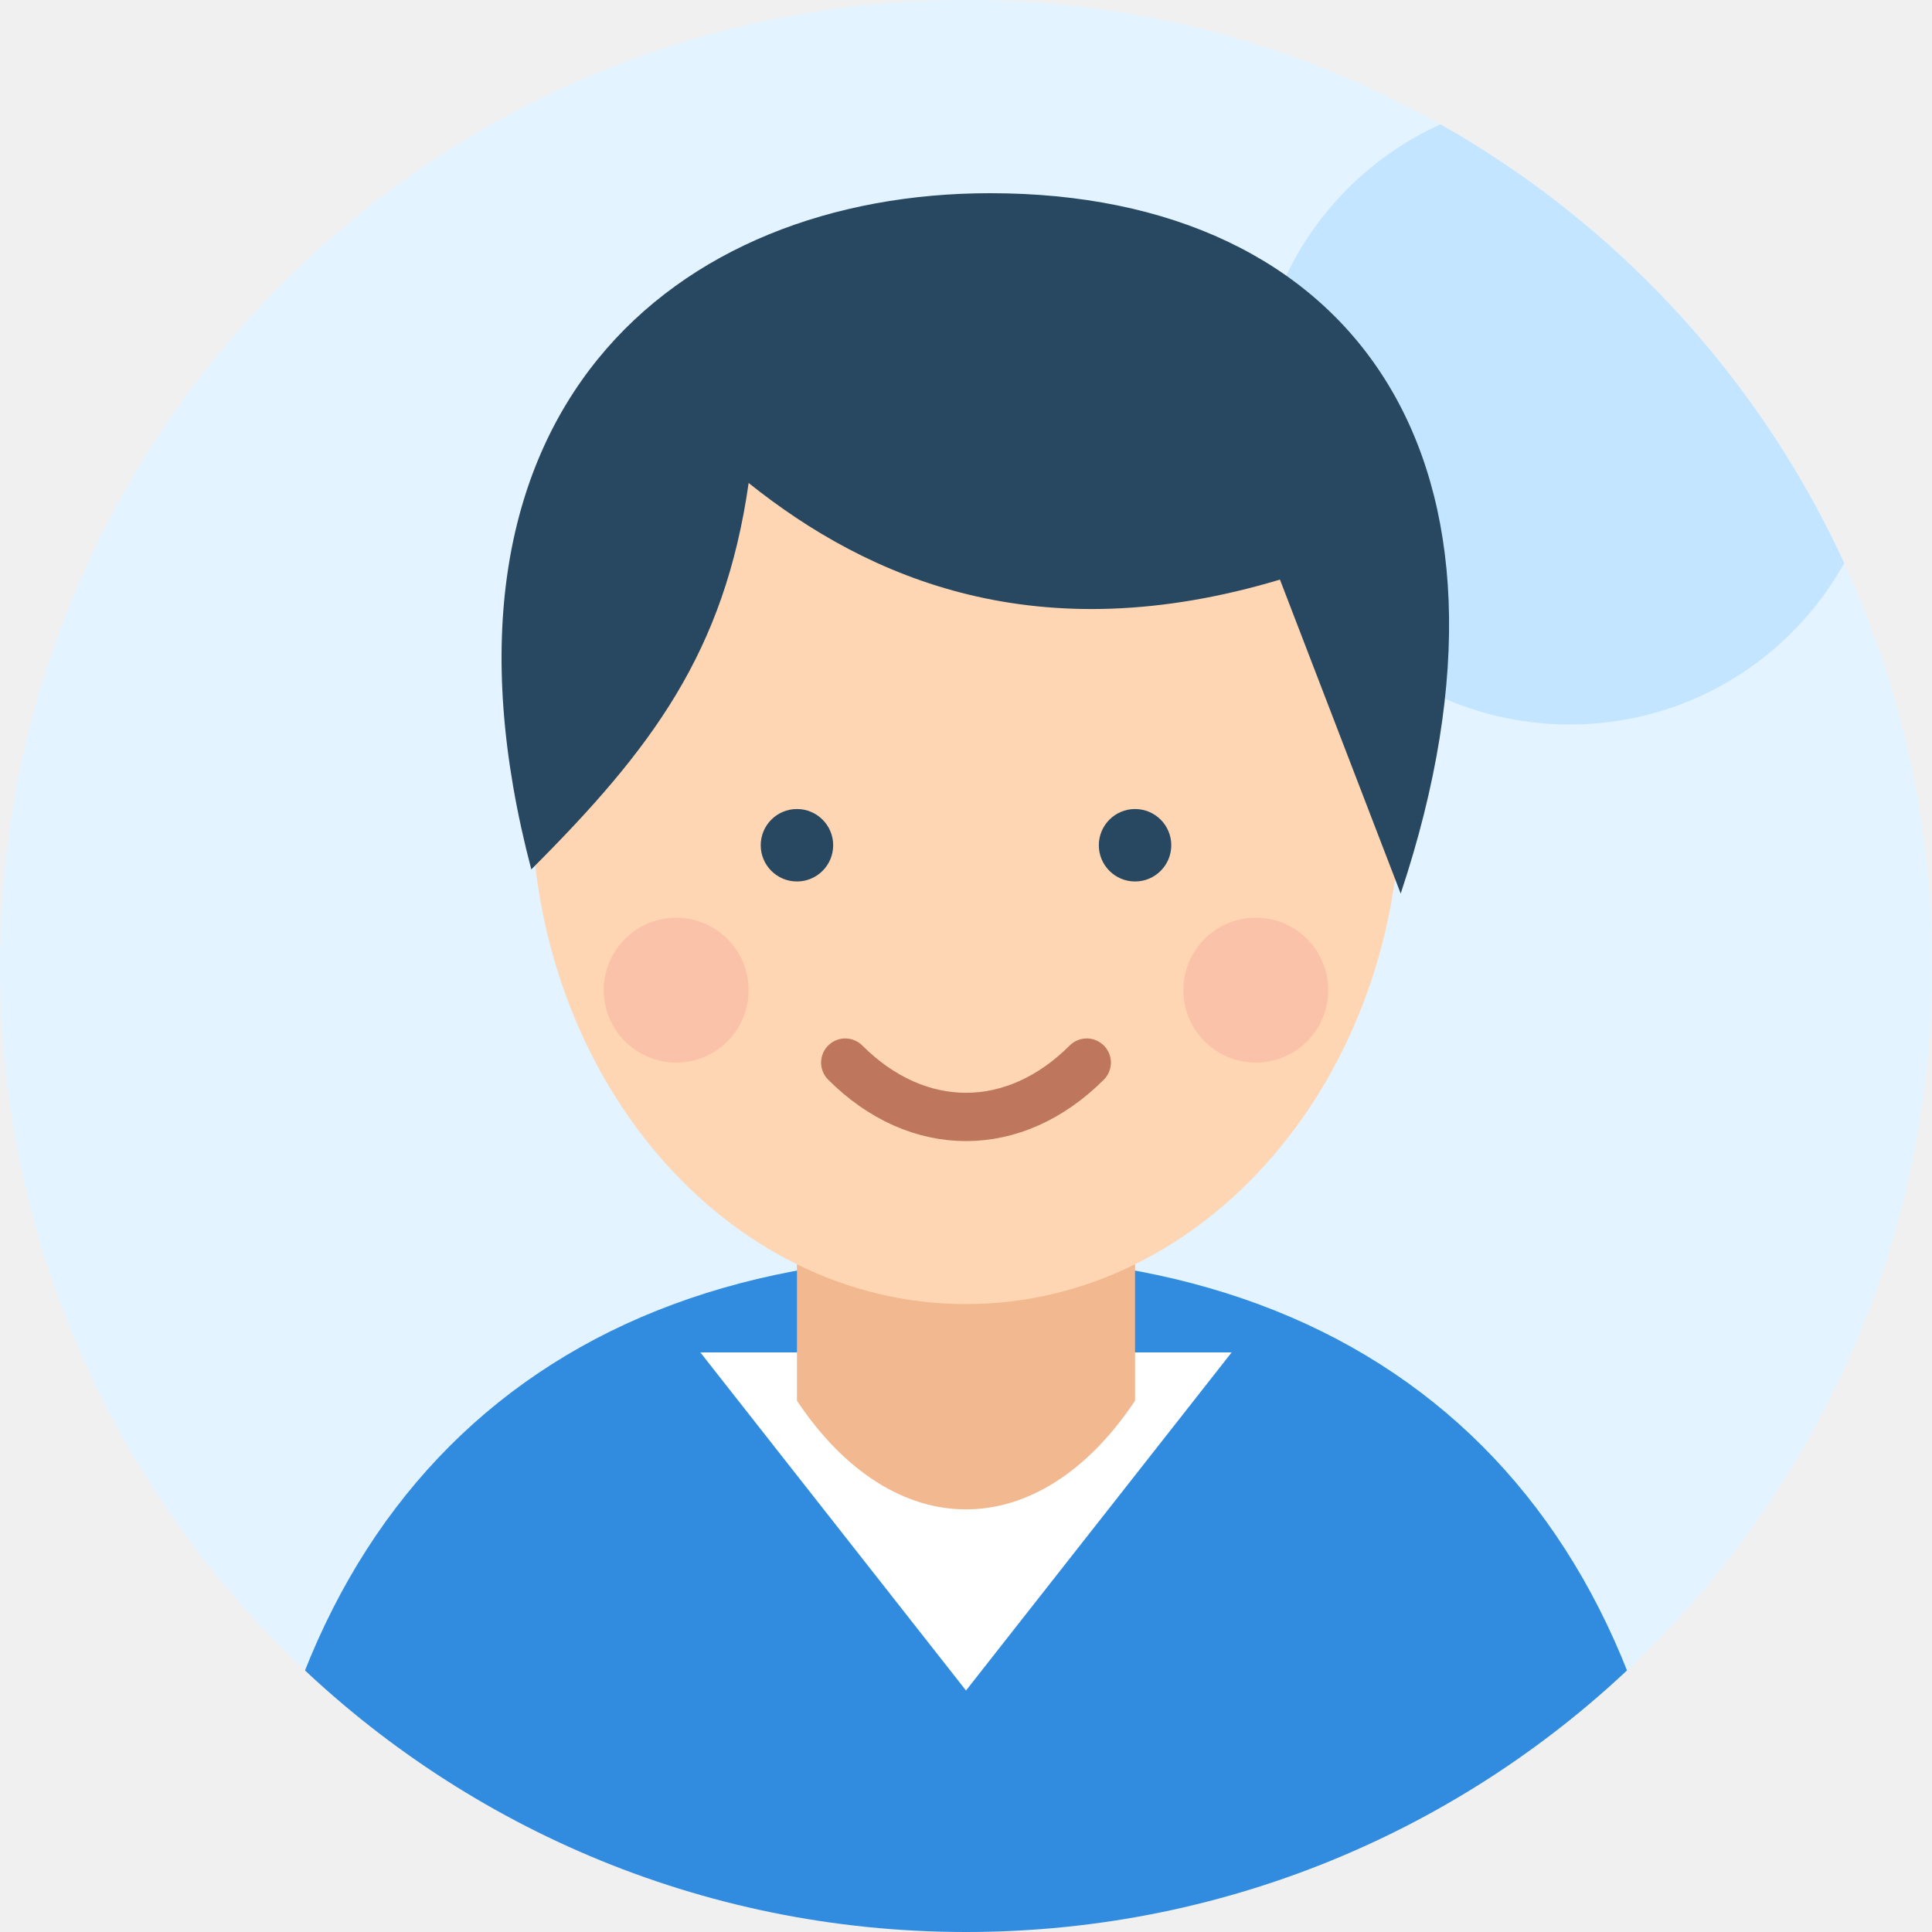
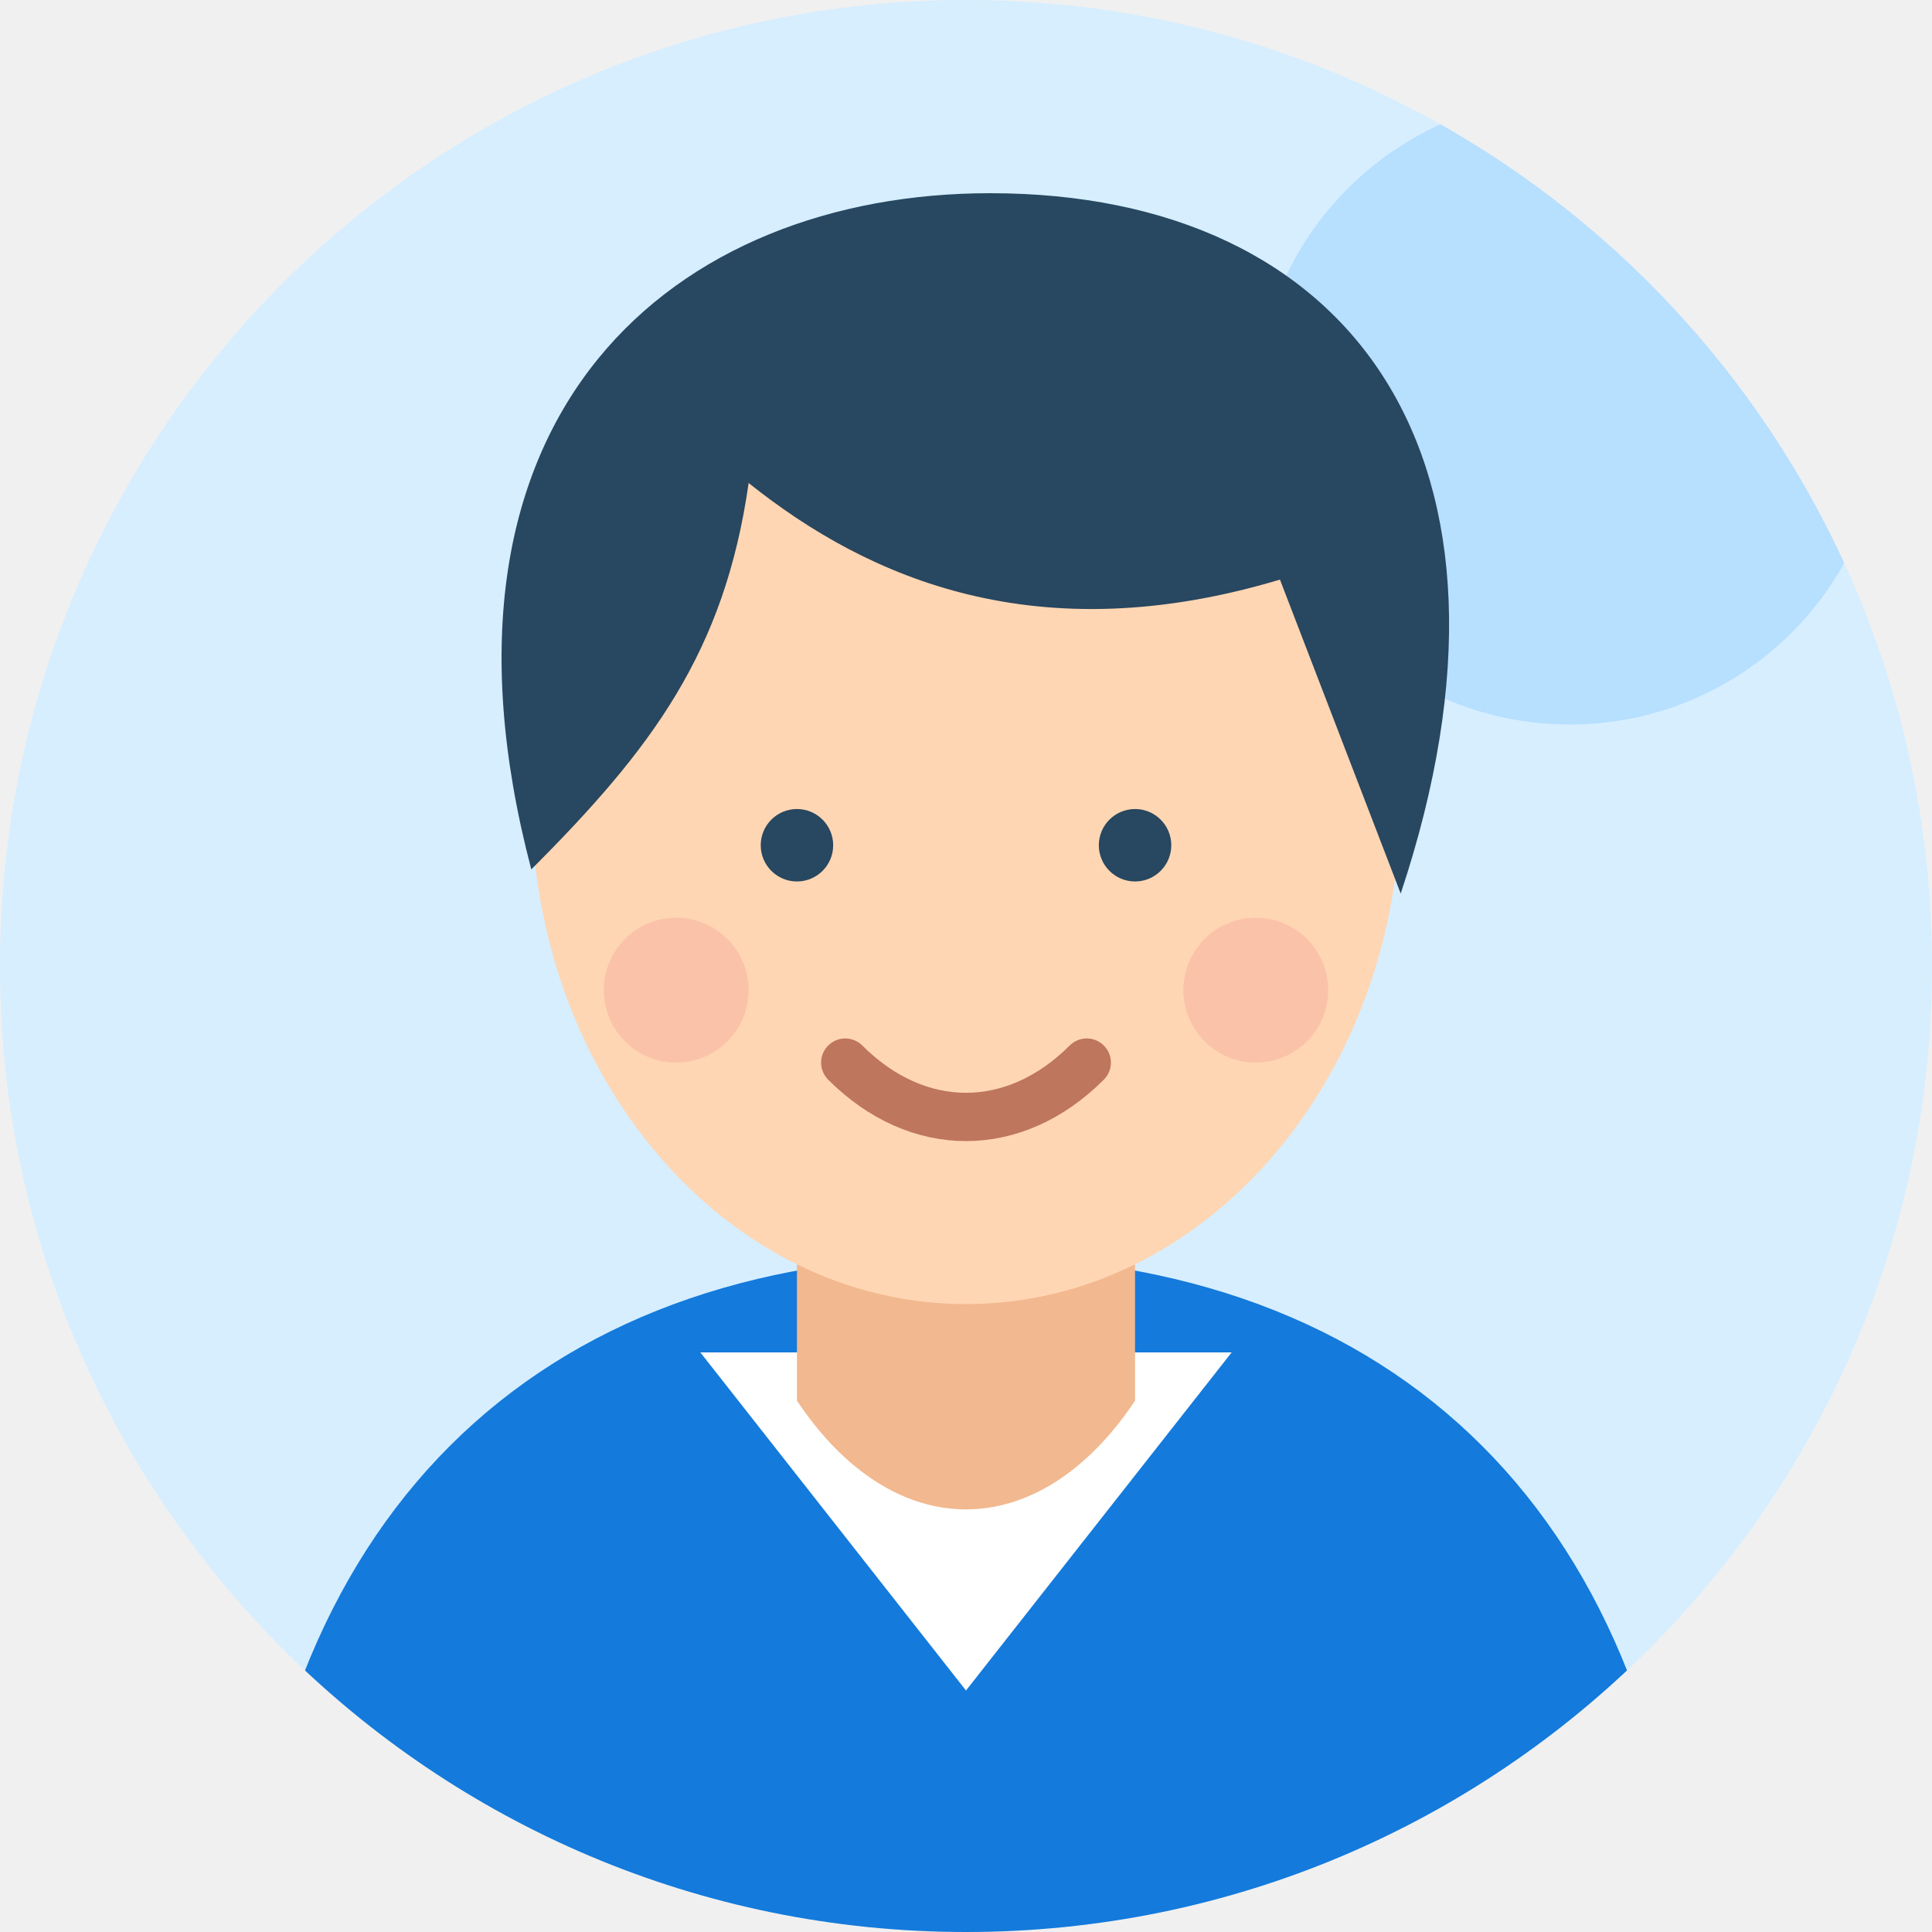
<svg xmlns="http://www.w3.org/2000/svg" width="80" height="80" viewBox="0 0 80 80" fill="none">
  <defs>
    <clipPath id="circle">
      <circle cx="40" cy="40" r="40" />
    </clipPath>
  </defs>
  <g clip-path="url(#circle)">
-     <path fill="#E3F3FF" d="M0 0h80v80H0z" />
-     <circle cx="65" cy="17" r="13" fill="#C4E5FF" />
-     <path d="M10 82c1-19 12-30 30-30s29 11 30 30" fill="#318CE0" />
+     <path fill="#d6eeff" d="M0 0h80v80H0z" />
+     <circle cx="65" cy="17" r="13" fill="#b7dfff" />
+     <path d="M10 82c1-19 12-30 30-30s29 11 30 30" fill="#147adb" />
    <path d="m29 56 11 14 11-14" fill="#FFF" />
    <path d="M33 46h14v12c-4 6-10 6-14 0" fill="#F2B88F" />
    <ellipse cx="40" cy="33" rx="18" ry="21" fill="#FFD6B3" />
    <path d="M22 36c-5-19 6-28 19-28 15 0 23 11 17 29l-5-13c-10 3-17 0-22-4-1 7-4 11-9 16" fill="#284760" />
    <circle cx="33" cy="35" r="1.5" fill="#284760" />
    <circle cx="47" cy="35" r="1.5" fill="#284760" />
    <path d="M35 44c3 3 7 3 10 0" stroke="#BE765D" stroke-width="2" stroke-linecap="round" />
    <circle cx="28" cy="41" r="3" fill="#F6B6A2" opacity=".6" />
    <circle cx="52" cy="41" r="3" fill="#F6B6A2" opacity=".6" />
  </g>
</svg>
